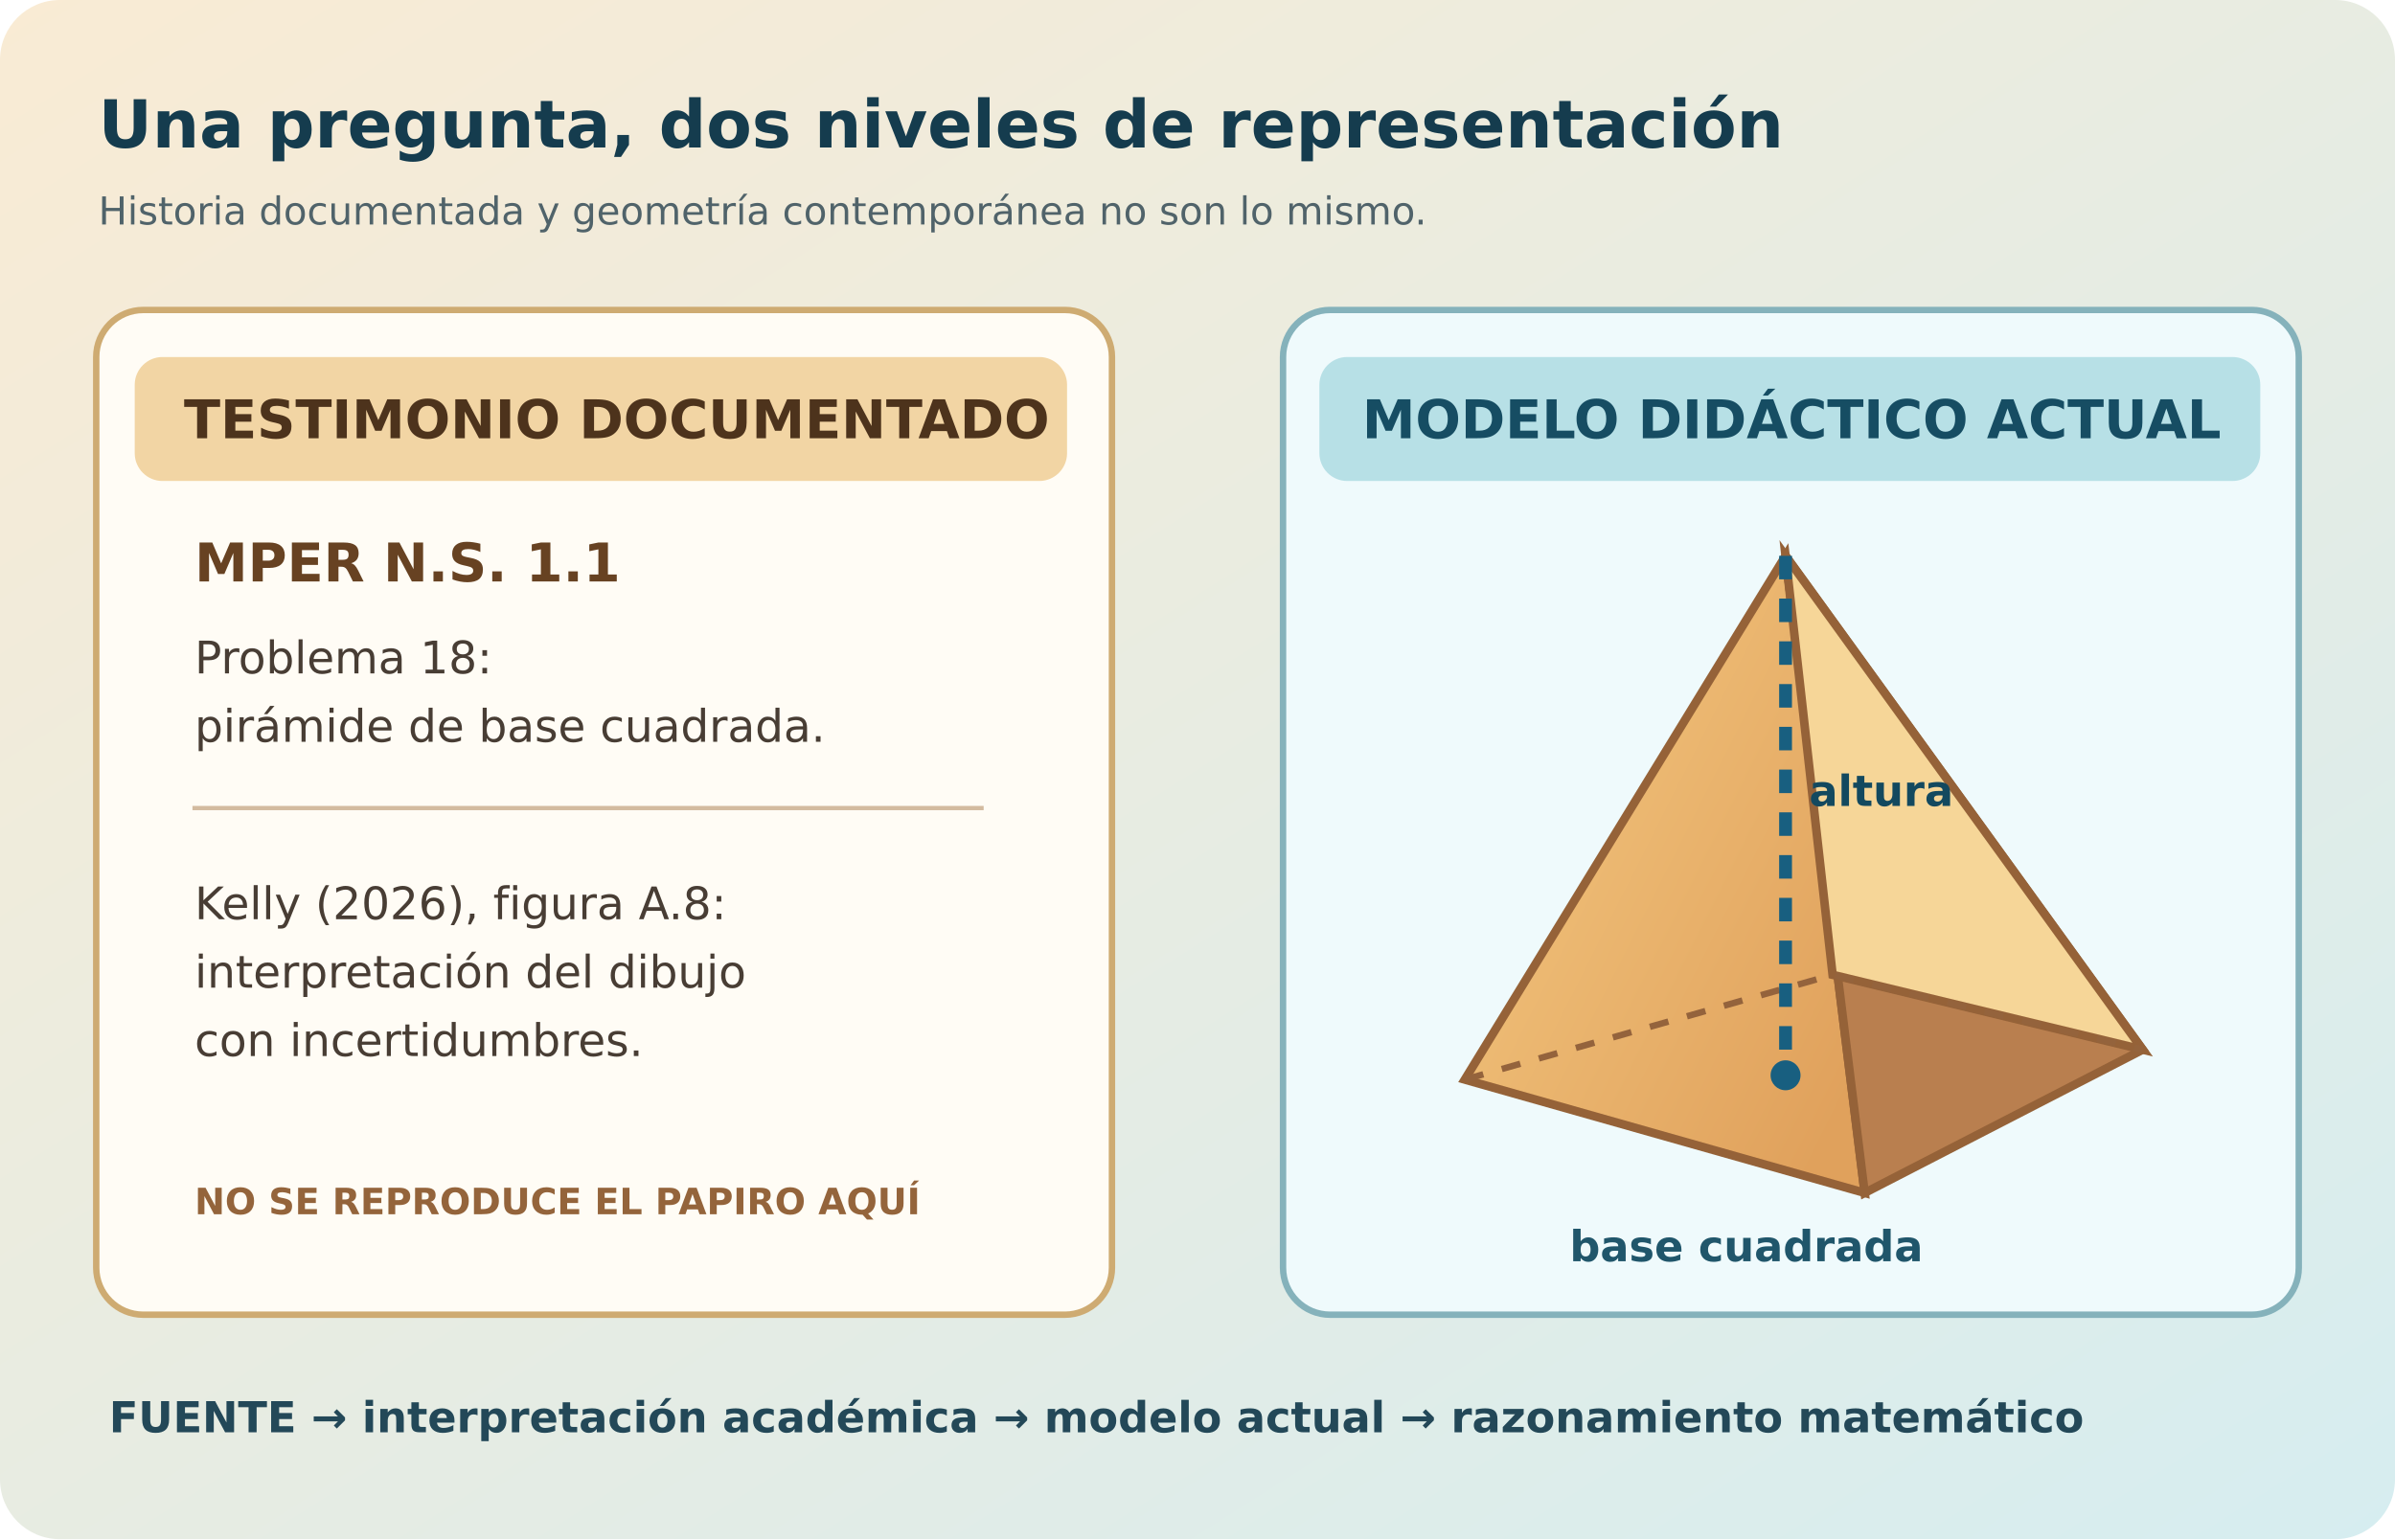
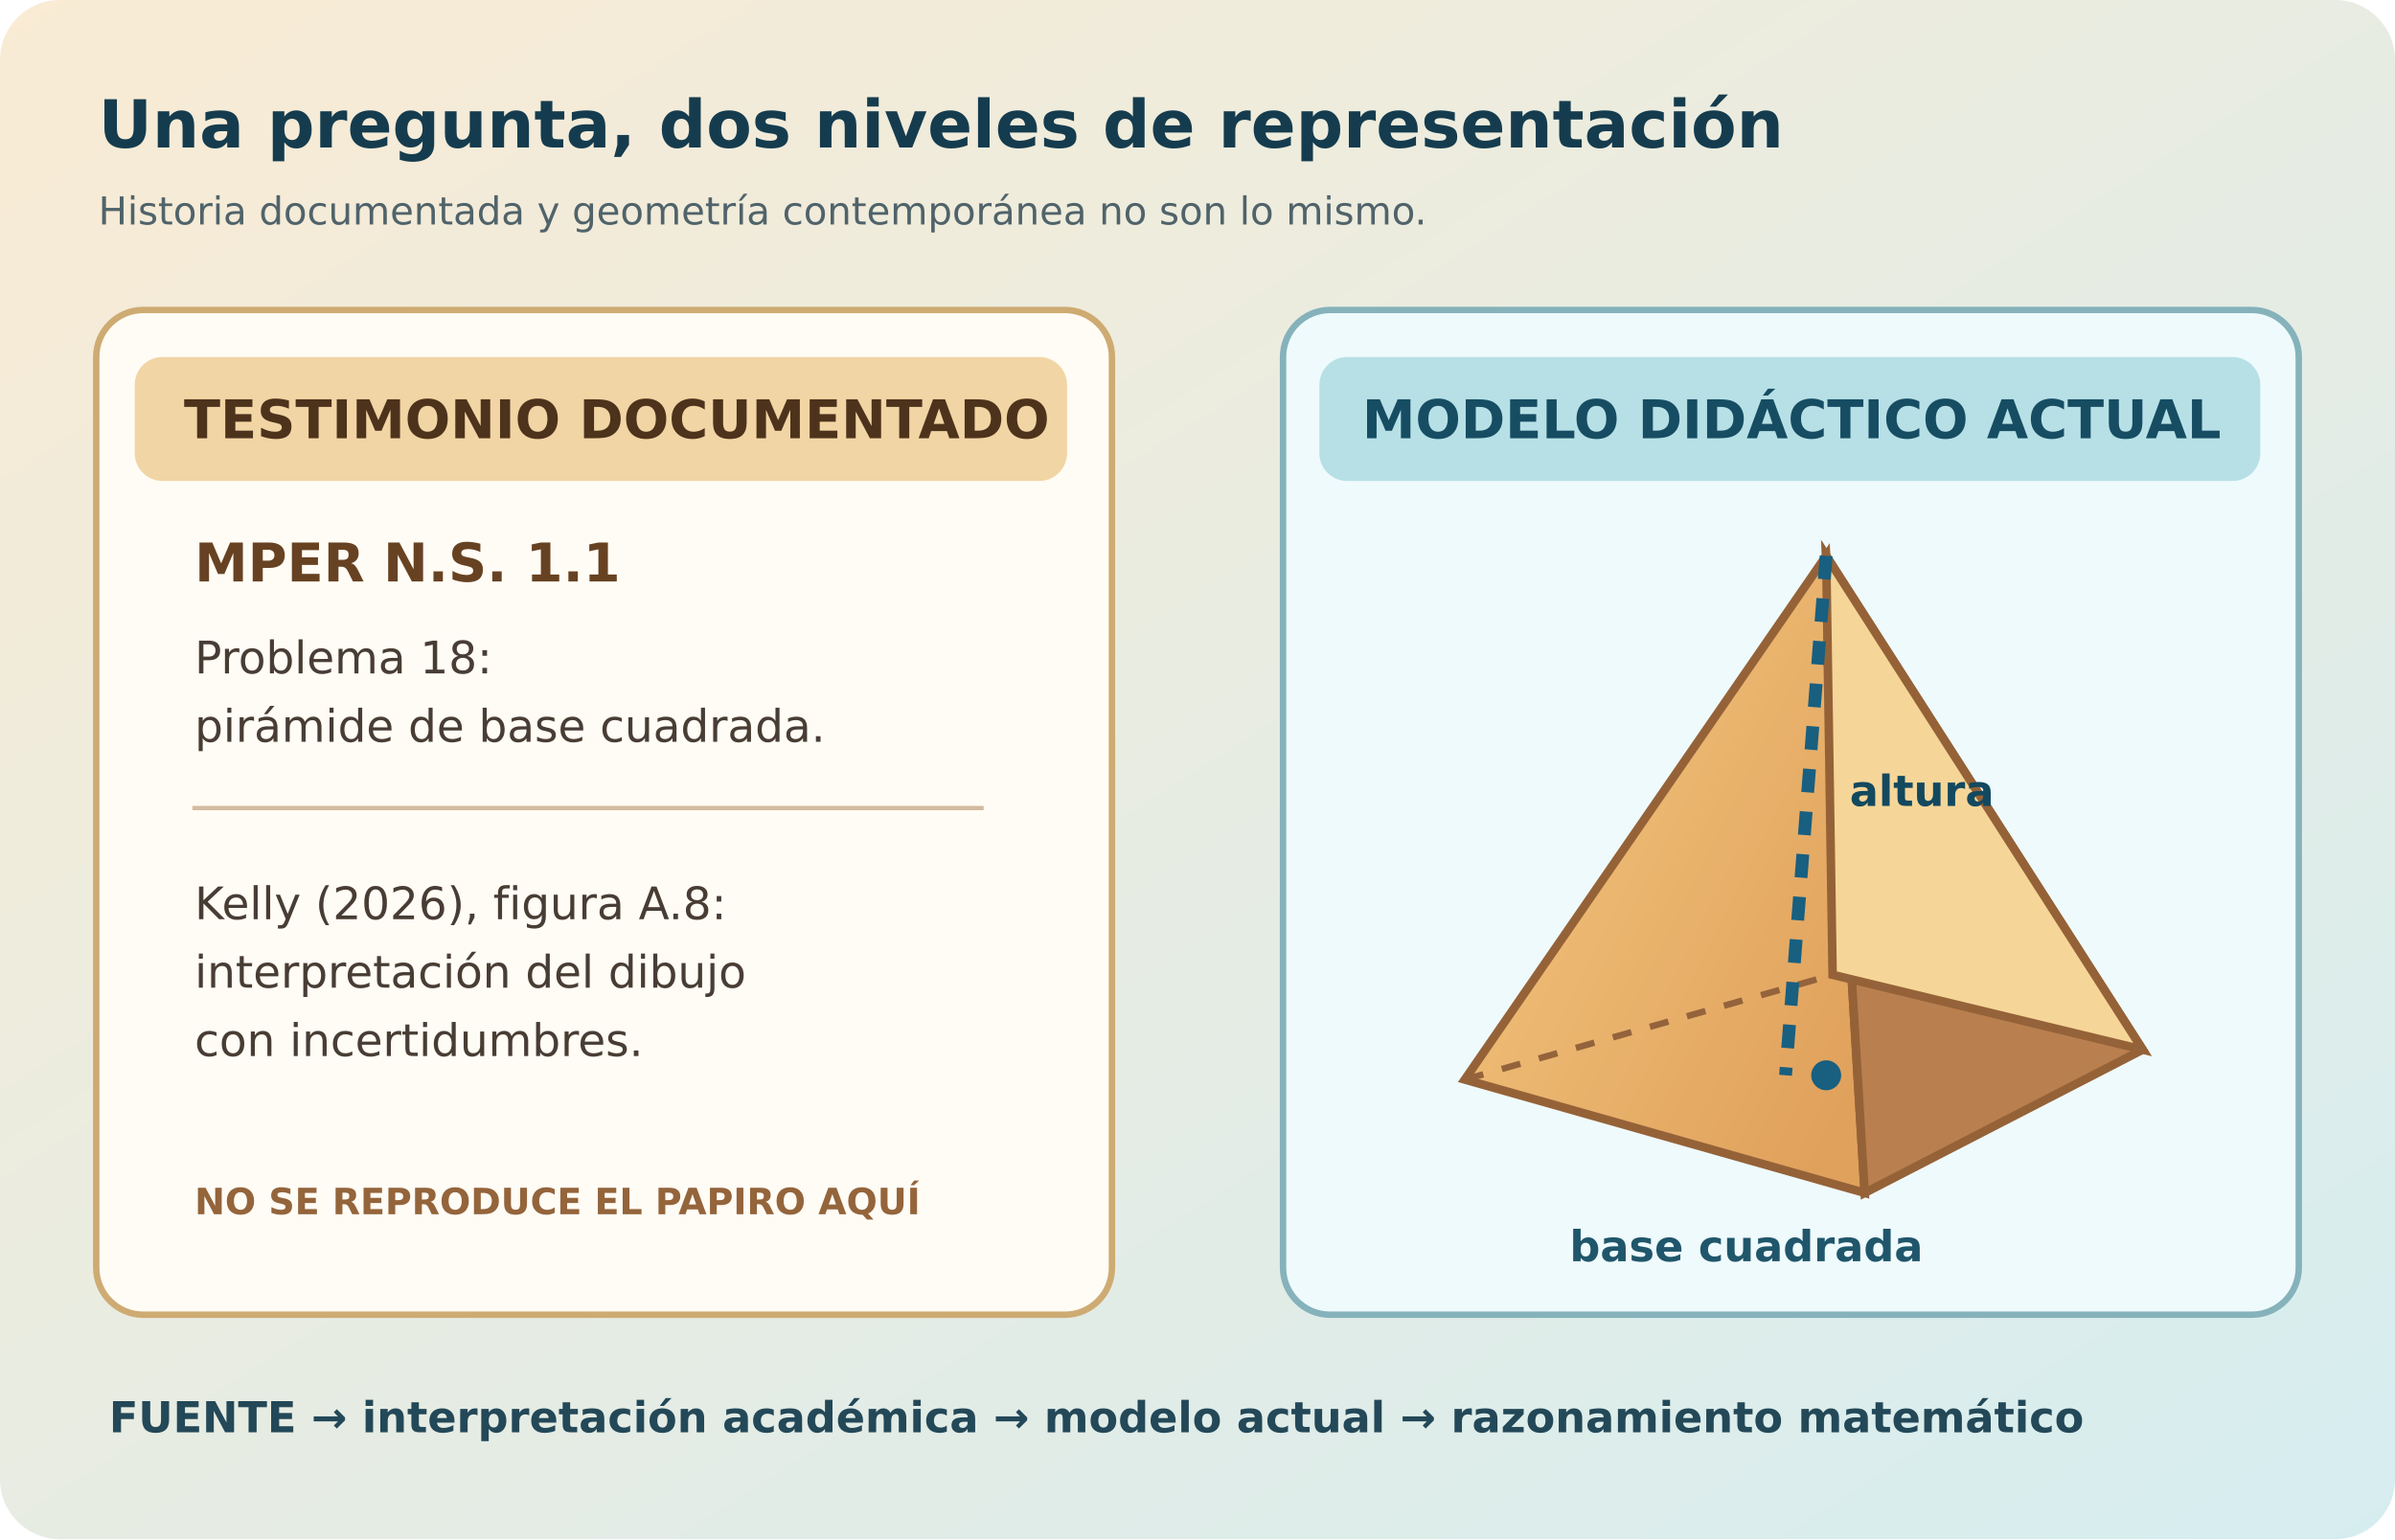
<svg xmlns="http://www.w3.org/2000/svg" width="1120" height="720" viewBox="0 0 1120 720" role="img" aria-labelledby="titulo descr">
  <defs>
    <linearGradient id="fondo" x2="1" y2="1">
      <stop stop-color="#f9ebd4" />
      <stop offset="1" stop-color="#d6edf0" />
    </linearGradient>
    <linearGradient id="cara" x2="1" y2=".8">
      <stop stop-color="#f5ca82" />
      <stop offset="1" stop-color="#e0a15c" />
    </linearGradient>
  </defs>
  <rect width="1120" height="720" rx="28" fill="url(#fondo)" />
  <text x="46" y="69" font-size="31" font-weight="800" fill="#153c4e" font-family="DejaVu Sans,sans-serif">Una pregunta, dos niveles de representación</text>
  <text x="46" y="105" font-size="18" fill="#50636a" font-family="DejaVu Sans,sans-serif">Historia documentada y geometría contemporánea no son lo mismo.</text>
  <rect x="45" y="145" width="475" height="470" rx="22" fill="#fffcf5" stroke="#ceab72" stroke-width="3" />
  <rect x="600" y="145" width="475" height="470" rx="22" fill="#effafc" stroke="#85b2bb" stroke-width="3" />
  <rect x="63" y="167" width="436" height="58" rx="13" fill="#f2d5a4" />
  <text x="86" y="205" font-size="25" fill="#4d331c" font-weight="700" font-family="DejaVu Sans,sans-serif">TESTIMONIO DOCUMENTADO</text>
  <text x="91" y="272" font-size="25" font-weight="700" fill="#674222" font-family="DejaVu Sans,sans-serif">MPER N.S. 1.1</text>
  <text x="91" y="315" font-size="21" fill="#483d34" font-family="DejaVu Sans,sans-serif">Problema 18:</text>
  <text x="91" y="347" font-size="21" fill="#483d34" font-family="DejaVu Sans,sans-serif">pirámide de base cuadrada.</text>
  <line x1="90" y1="378" x2="460" y2="378" stroke="#d3bb9f" stroke-width="2" />
  <text x="91" y="430" font-size="21" fill="#483d34" font-family="DejaVu Sans,sans-serif">Kelly (2026), figura A.8:</text>
  <text x="91" y="462" font-size="21" fill="#483d34" font-family="DejaVu Sans,sans-serif">interpretación del dibujo</text>
  <text x="91" y="494" font-size="21" fill="#483d34" font-family="DejaVu Sans,sans-serif">con incertidumbres.</text>
  <text x="91" y="568" font-size="17" fill="#94643b" font-weight="700" font-family="DejaVu Sans,sans-serif">NO SE REPRODUCE EL PAPIRO AQUÍ</text>
  <rect x="617" y="167" width="440" height="58" rx="13" fill="#b7e0e6" />
  <text x="637" y="205" font-size="25" fill="#164d63" font-weight="700" font-family="DejaVu Sans,sans-serif">MODELO DIDÁCTICO ACTUAL</text>
-   <path d="M835 260L685 505L872 558Z" fill="url(#cara)" stroke="#956238" stroke-width="4" />
-   <path d="M835 260L872 558L1002 491Z" fill="#b97f4f" stroke="#956238" stroke-width="4" />
-   <path d="M835 260L1002 491L857 456Z" fill="#f6d698" stroke="#956238" stroke-width="4" />
+   <path d="M854 260L685 505L872 558Z" fill="url(#cara)" stroke="#956238" stroke-width="4" />
+   <path d="M854 260L872 558L1002 491Z" fill="#b97f4f" stroke="#956238" stroke-width="4" />
+   <path d="M854 260L1002 491L857 456Z" fill="#f6d698" stroke="#956238" stroke-width="4" />
  <path d="M685 505L857 456L1002 491" fill="none" stroke="#94633c" stroke-width="3" stroke-dasharray="9 9" />
-   <path d="M835 260L835 503" stroke="#185f80" stroke-width="6" stroke-dasharray="11 9" />
-   <circle cx="835" cy="503" r="7" fill="#185f80" />
-   <text x="846" y="377" font-size="20" font-weight="700" fill="#13495f" font-family="DejaVu Sans,sans-serif">altura</text>
+   <path d="M854 260L835 503" stroke="#185f80" stroke-width="6" stroke-dasharray="11 9" />
+   <circle cx="854" cy="503" r="7" fill="#185f80" />
+   <text x="865" y="377" font-size="20" font-weight="700" fill="#13495f" font-family="DejaVu Sans,sans-serif">altura</text>
  <text x="734" y="590" font-size="20" font-weight="700" fill="#20566b" font-family="DejaVu Sans,sans-serif">base cuadrada</text>
  <text x="51" y="670" font-size="20" font-weight="700" fill="#234858" font-family="DejaVu Sans,sans-serif">FUENTE → interpretación académica → modelo actual → razonamiento matemático</text>
</svg>
